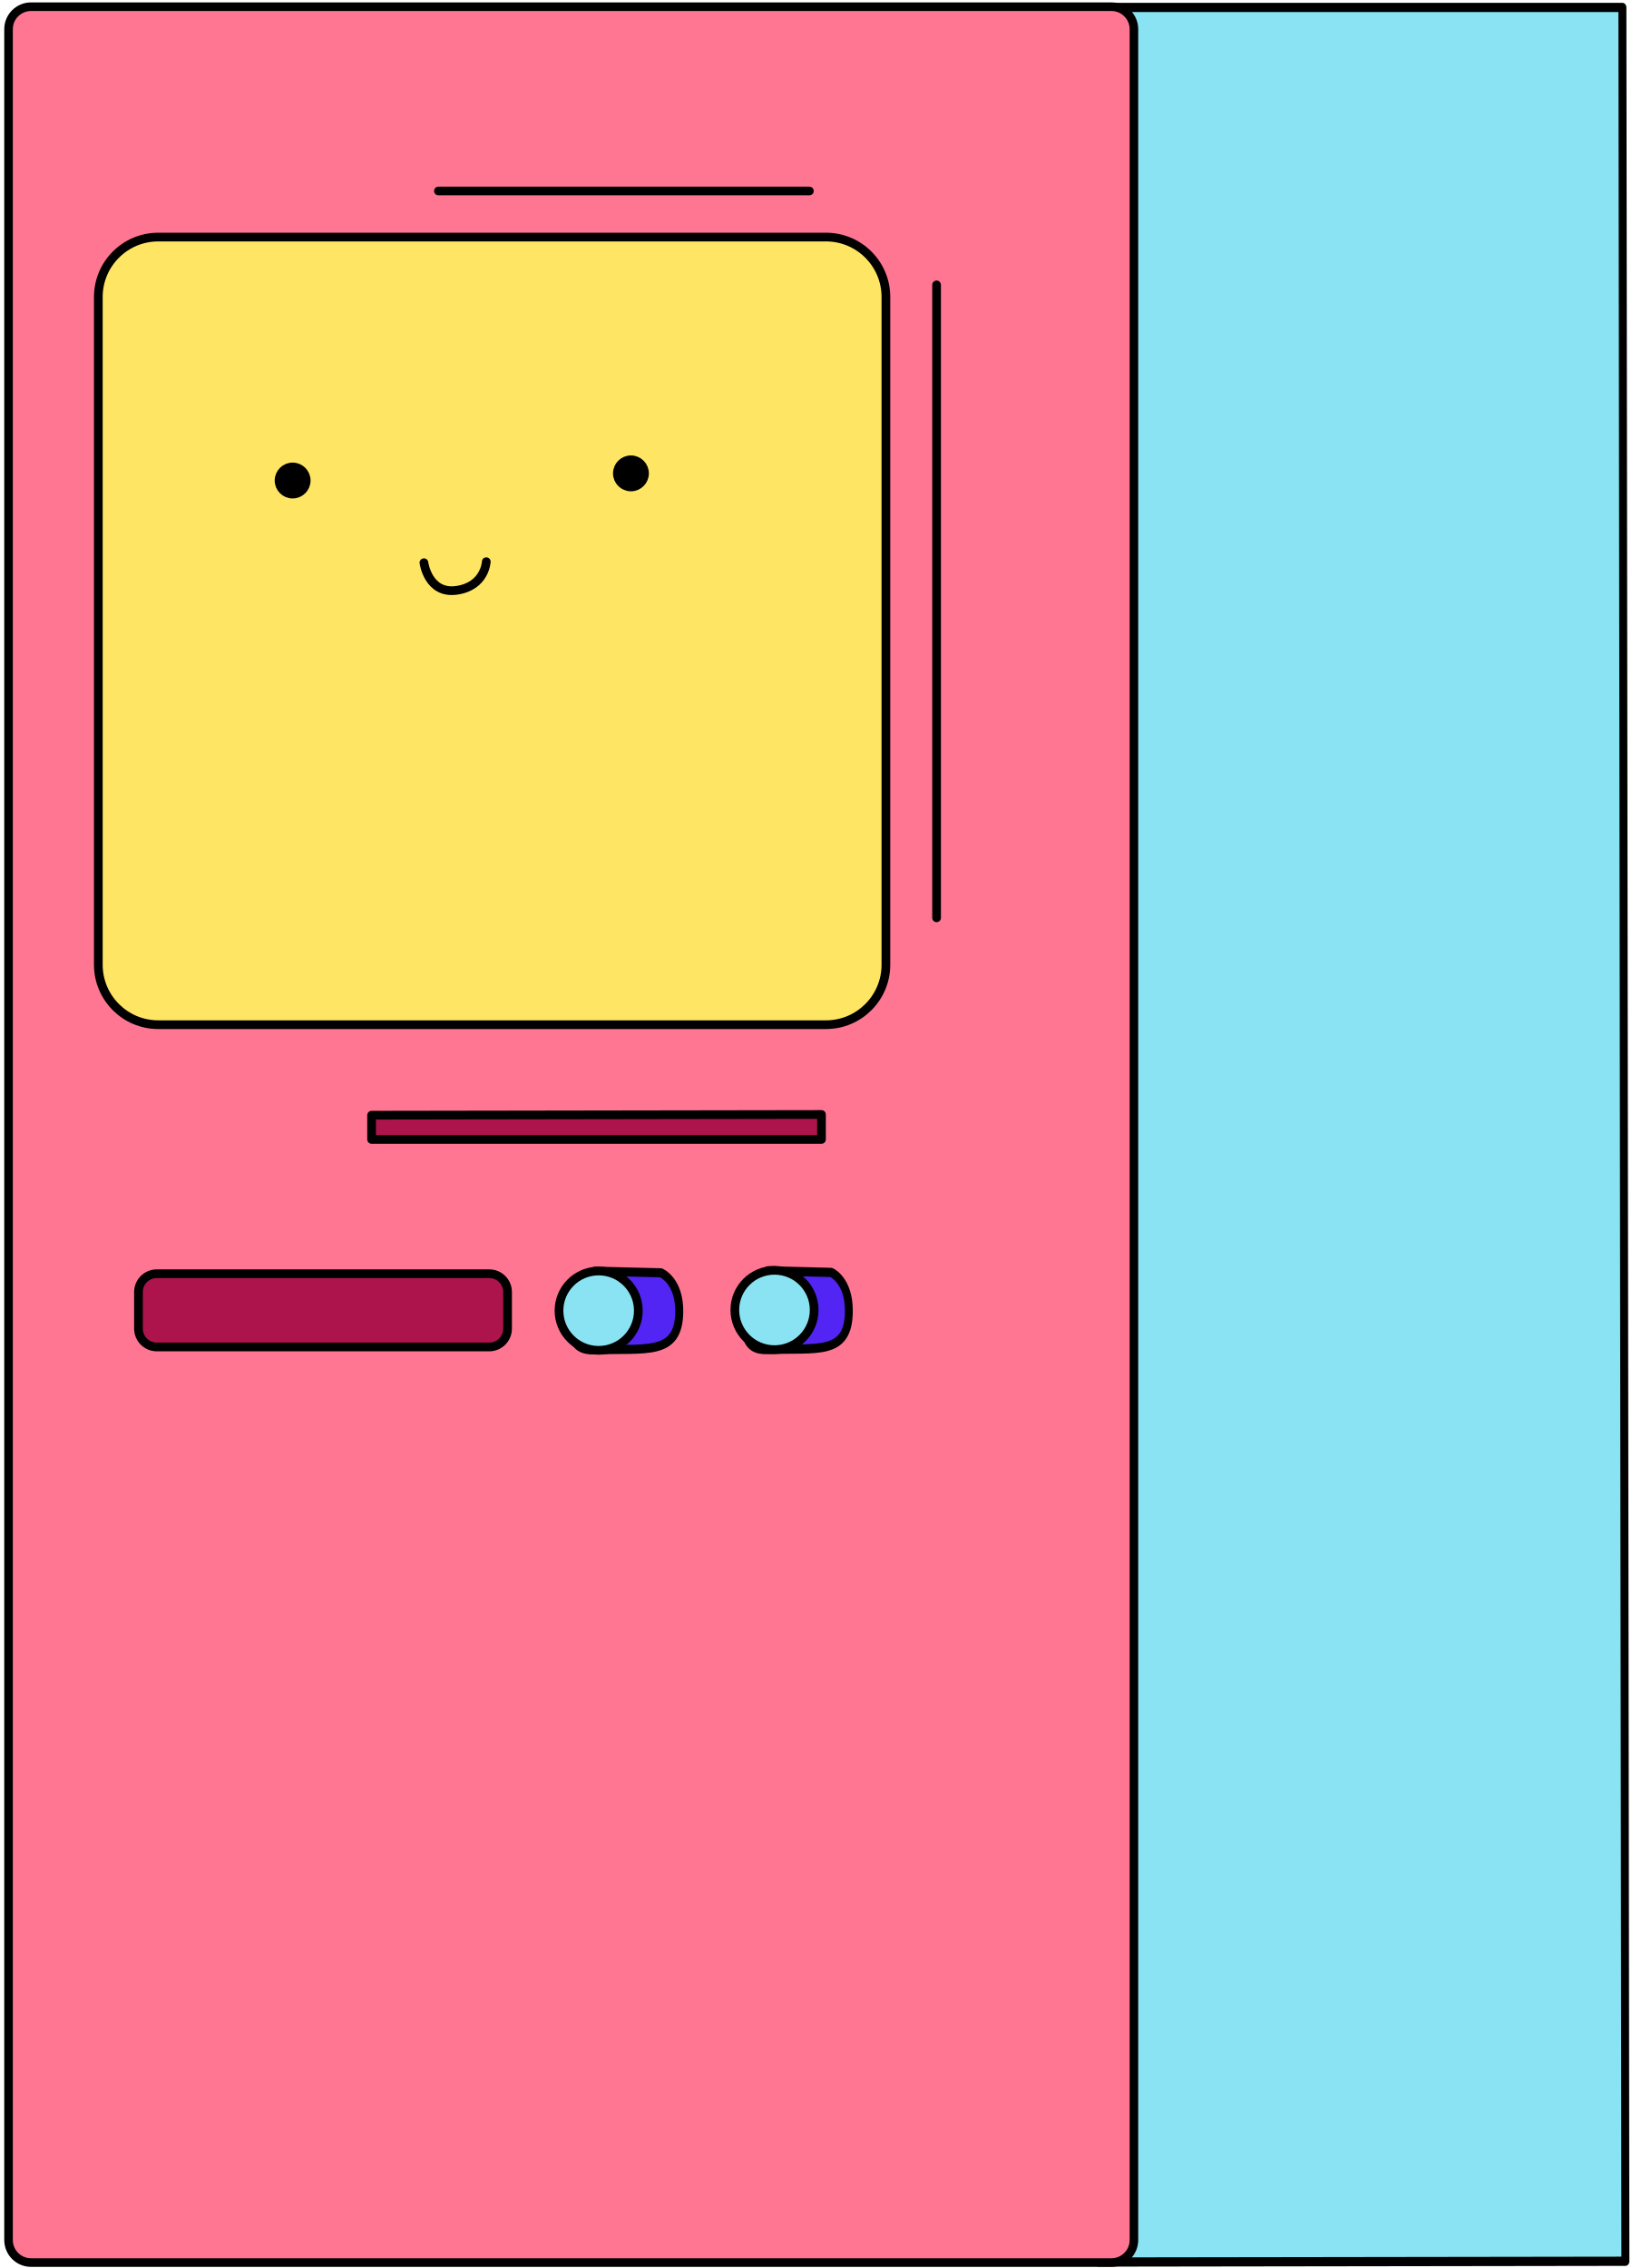
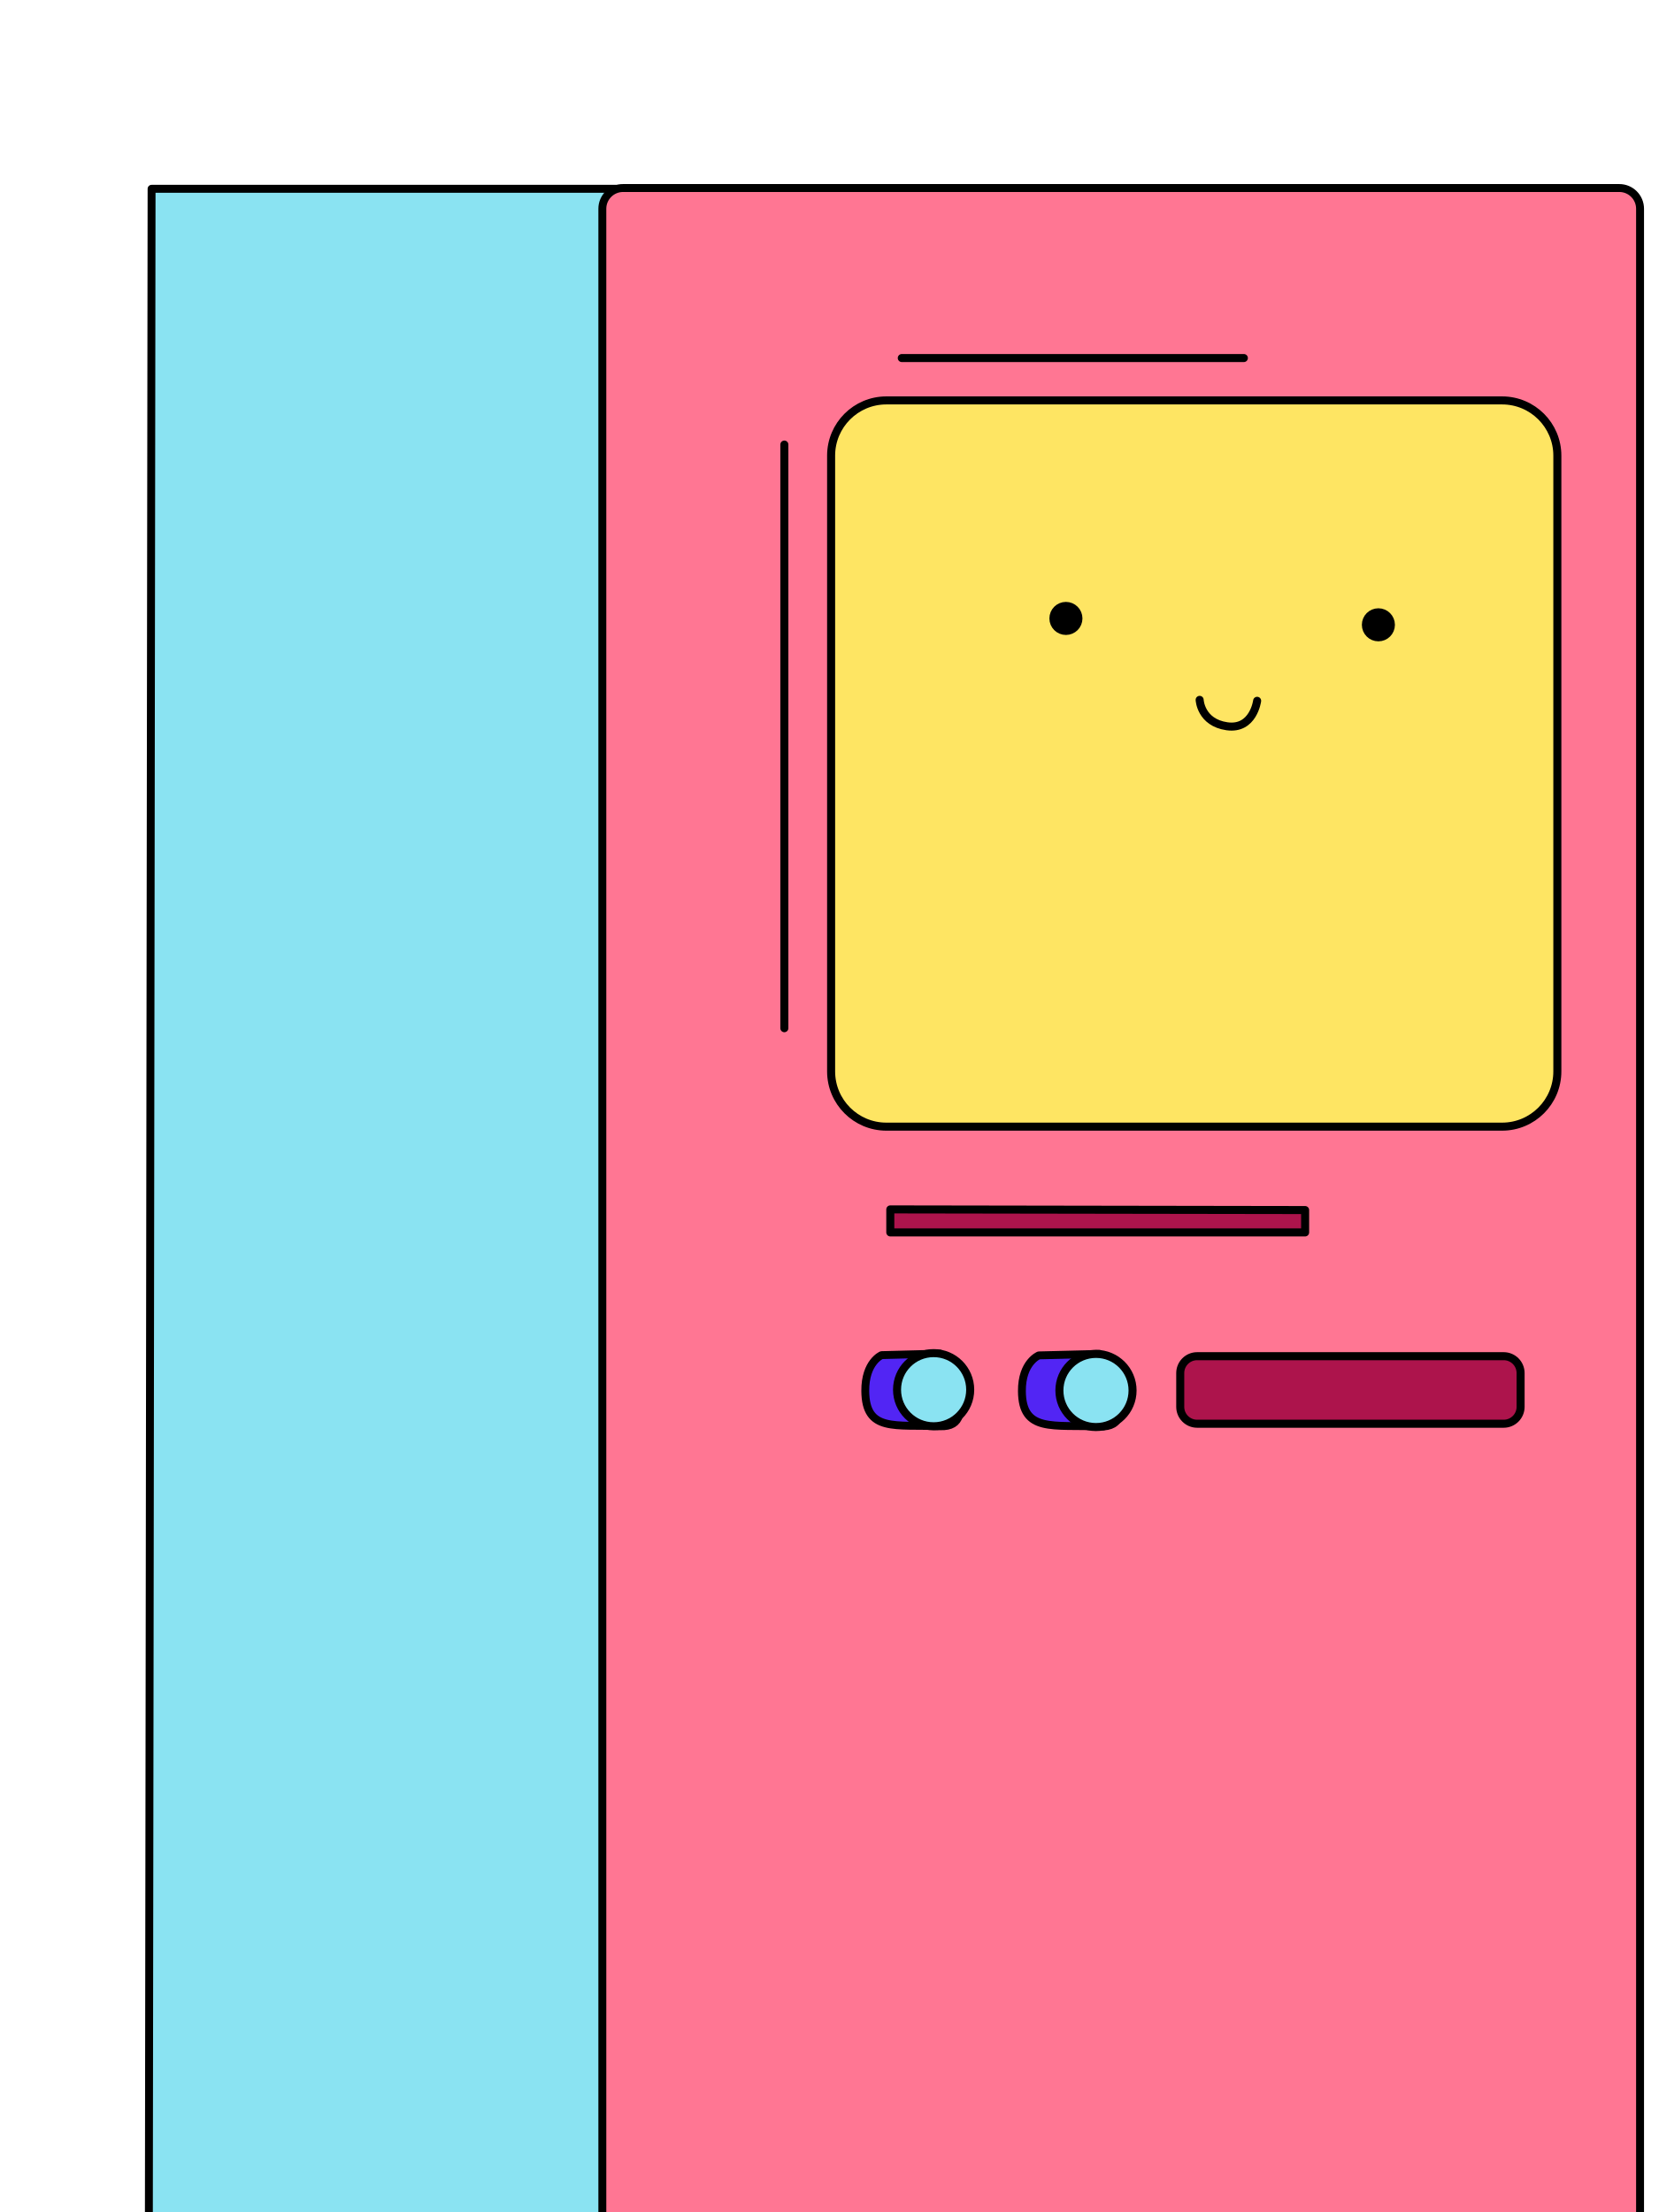
- <svg xmlns="http://www.w3.org/2000/svg" width="100%" height="100%" viewBox="0 0 377 524" version="1.1" xml:space="preserve" style="fill-rule:evenodd;clip-rule:evenodd;stroke-linecap:round;stroke-linejoin:round;stroke-miterlimit:1.5;">
-   <g transform="matrix(1,0,0,1,-1972,-177)">
-     <g transform="matrix(3.95957,0,0,1.69453,1216.62,0)">
-       <g transform="matrix(1.05877,0,0,2.47401,-142.37,-85.4701)">
-         <g>
-           <g transform="matrix(0.861641,0,0,0.997444,51.6106,0.51247)">
-             <path d="M373.02,76.862L409.051,76.862L409.243,201.39L375.546,201.432L373.02,76.862Z" style="fill:rgb(138,227,242);stroke:black;stroke-width:0.51px;" />
-           </g>
-           <g transform="matrix(0.963675,0,0,0.968917,11.4467,6.26184)">
-             <path d="M379.483,74.429C379.483,73.722 378.907,73.149 378.196,73.149L316.409,73.149C315.699,73.149 315.122,73.722 315.122,74.429L315.122,200.178C315.122,200.885 315.699,201.459 316.409,201.459L378.196,201.459C378.907,201.459 379.483,200.885 379.483,200.178L379.483,74.429Z" style="fill:rgb(255,118,147);stroke:black;stroke-width:0.49px;" />
-           </g>
-           <g transform="matrix(1,0,0,1,-7.56383,-0.550097)">
-             <path d="M371.04,93.684C371.04,91.862 369.561,90.383 367.739,90.383L330.935,90.383C329.113,90.383 327.634,91.862 327.634,93.684L327.634,130.487C327.634,132.309 329.113,133.789 330.935,133.789L367.739,133.789C369.561,133.789 371.04,132.309 371.04,130.487L371.04,93.684Z" style="fill:rgb(254,229,99);stroke:black;stroke-width:0.48px;" />
-           </g>
-           <g transform="matrix(1,0,0,1,0,-0.53409)">
-             <path d="M359.925,138.722L359.925,140.097L335.131,140.097L335.131,138.761L359.925,138.722Z" style="fill:rgb(173,20,76);stroke:black;stroke-width:0.48px;" />
-           </g>
-           <circle cx="330.779" cy="103.25" r="0.748" style="stroke:black;stroke-width:0.48px;" />
-           <g transform="matrix(1,0,0,1,18.6452,-0.394309)">
-             <circle cx="330.779" cy="103.25" r="0.748" style="stroke:black;stroke-width:0.48px;" />
-           </g>
-           <g transform="matrix(1,0,0,1,0,0.968279)">
-             <path d="M338.015,106.811C338.015,106.811 338.241,108.557 339.818,108.332C341.395,108.106 341.451,106.754 341.451,106.754" style="fill:none;stroke:black;stroke-width:0.48px;" />
-           </g>
-           <g transform="matrix(0.886091,0,0,1,39.4357,0)">
-             <path d="M347.613,146.823L351.698,146.912C351.698,146.912 352.856,147.323 352.842,149.053C352.822,151.532 350.757,151.048 347.604,151.163C344.45,151.278 347.613,146.823 347.613,146.823Z" style="fill:rgb(82,37,244);stroke:black;stroke-width:0.5px;" />
-           </g>
-           <g transform="matrix(0.852868,0,0,1,60.5065,-0.0196887)">
-             <path d="M347.613,146.823L351.698,146.912C351.698,146.912 352.856,147.323 352.842,149.053C352.822,151.532 350.757,151.048 347.604,151.163C344.45,151.278 347.613,146.823 347.613,146.823Z" style="fill:rgb(82,37,244);stroke:black;stroke-width:0.51px;" />
-           </g>
-           <g transform="matrix(1.20058,0,0,1.20058,-69.2909,-29.4473)">
-             <circle cx="347.279" cy="148.634" r="1.821" style="fill:rgb(138,227,242);stroke:black;stroke-width:0.4px;" />
-           </g>
-           <g transform="matrix(1.20058,0,0,1.20058,-59.6003,-29.4858)">
-             <circle cx="347.279" cy="148.634" r="1.821" style="fill:rgb(138,227,242);stroke:black;stroke-width:0.4px;" />
-           </g>
-           <path d="M342.625,147.972C342.625,147.415 342.173,146.963 341.616,146.963L323.292,146.963C322.735,146.963 322.283,147.415 322.283,147.972L322.283,149.991C322.283,150.548 322.735,151 323.292,151L341.616,151C342.173,151 342.625,150.548 342.625,149.991L342.625,147.972Z" style="fill:rgb(173,20,76);stroke:black;stroke-width:0.48px;" />
-           <path d="M366.269,92.467L366.269,127.349" style="fill:none;stroke:black;stroke-width:0.48px;" />
-           <path d="M338.813,87.293L359.259,87.293" style="fill:none;stroke:black;stroke-width:0.48px;" />
-         </g>
-       </g>
-     </g>
+ <svg xmlns="http://www.w3.org/2000/svg" width="300" height="400" viewBox="0 0 300 400" fill="none">
+   <mask id="mask0_119_16" style="mask-type:alpha" maskUnits="userSpaceOnUse" x="0" y="0" width="300" height="400">
+     <rect width="300" height="400" fill="#C4C4C4" />
+   </mask>
+   <g mask="url(#mask0_119_16)">
+     <path fill-rule="evenodd" clip-rule="evenodd" d="M121.34 34.139H27.41L26.909 409.941L114.755 410.067L121.34 34.139Z" fill="#8AE3F2" stroke="black" stroke-width="1.43" stroke-miterlimit="1.5" stroke-linecap="round" stroke-linejoin="round" />
+     <path fill-rule="evenodd" clip-rule="evenodd" d="M108.922 37.752C108.922 35.68 110.601 34 112.674 34H292.822C294.893 34 296.575 35.68 296.575 37.752V406.386C296.575 408.458 294.893 410.141 292.822 410.141H112.674C110.601 410.141 108.922 408.458 108.922 406.386V37.752Z" fill="#FF7693" stroke="black" stroke-width="1.433" stroke-miterlimit="1.5" stroke-linecap="round" stroke-linejoin="round" />
+     <path fill-rule="evenodd" clip-rule="evenodd" d="M150.292 82.395C150.292 76.882 154.766 72.408 160.279 72.408H271.631C277.143 72.408 281.618 76.882 281.618 82.395V193.744C281.618 199.257 277.143 203.734 271.631 203.734H160.279C154.766 203.734 150.292 199.257 150.292 193.744V82.395Z" fill="#FEE563" stroke="black" stroke-width="1.452" stroke-miterlimit="1.5" stroke-linecap="round" stroke-linejoin="round" />
+     <path fill-rule="evenodd" clip-rule="evenodd" d="M160.994 218.698V222.858H236.009V218.816L160.994 218.698Z" fill="#AD144C" stroke="black" stroke-width="1.452" stroke-miterlimit="1.5" stroke-linecap="round" stroke-linejoin="round" />
+     <path d="M249.257 115.249C248.007 115.249 246.994 114.236 246.994 112.986C246.994 111.736 248.007 110.723 249.257 110.723C250.507 110.723 251.52 111.736 251.52 112.986C251.52 114.236 250.507 115.249 249.257 115.249Z" fill="black" stroke="black" stroke-width="1.452" stroke-miterlimit="1.5" stroke-linecap="round" stroke-linejoin="round" />
+     <path d="M192.753 114.095C191.503 114.095 190.49 113.082 190.49 111.832C190.49 110.582 191.503 109.569 192.753 109.569C194.003 109.569 195.016 110.582 195.016 111.832C195.016 113.082 194.003 114.095 192.753 114.095Z" fill="black" stroke="black" stroke-width="1.452" stroke-miterlimit="1.5" stroke-linecap="round" stroke-linejoin="round" />
+     <path d="M227.33 126.729C227.33 126.729 226.647 132.012 221.875 131.331C217.104 130.647 216.935 126.557 216.935 126.557" stroke="black" stroke-width="1.452" stroke-miterlimit="1.5" stroke-linecap="round" stroke-linejoin="round" />
+     <path fill-rule="evenodd" clip-rule="evenodd" d="M198.811 244.827L187.86 245.096C187.86 245.096 184.755 246.339 184.793 251.574C184.846 259.074 190.382 257.61 198.835 257.958C207.291 258.305 198.811 244.827 198.811 244.827Z" fill="#5225F4" stroke="black" stroke-width="1.424" stroke-miterlimit="1.5" stroke-linecap="round" stroke-linejoin="round" />
+     <path fill-rule="evenodd" clip-rule="evenodd" d="M169.962 244.78L159.421 245.05C159.421 245.05 156.433 246.293 156.469 251.527C156.521 259.028 161.849 257.563 169.985 257.911C178.124 258.259 169.962 244.78 169.962 244.78Z" fill="#5225F4" stroke="black" stroke-width="1.425" stroke-miterlimit="1.5" stroke-linecap="round" stroke-linejoin="round" />
+     <path d="M198.188 258.056C194.535 258.056 191.574 255.094 191.574 251.441C191.574 247.788 194.535 244.827 198.188 244.827C201.841 244.827 204.803 247.788 204.803 251.441C204.803 255.094 201.841 258.056 198.188 258.056Z" fill="#8AE3F2" stroke="black" stroke-width="1.453" stroke-miterlimit="1.5" stroke-linecap="round" stroke-linejoin="round" />
+     <path d="M168.829 257.917C165.175 257.917 162.214 254.956 162.214 251.303C162.214 247.649 165.175 244.688 168.829 244.688C172.482 244.688 175.443 247.649 175.443 251.303C175.443 254.956 172.482 257.917 168.829 257.917Z" fill="#8AE3F2" stroke="black" stroke-width="1.453" stroke-miterlimit="1.5" stroke-linecap="round" stroke-linejoin="round" />
+     <path fill-rule="evenodd" clip-rule="evenodd" d="M213.425 248.295C213.425 246.609 214.793 245.242 216.478 245.242H271.918C273.603 245.242 274.971 246.609 274.971 248.295V254.403C274.971 256.089 273.603 257.456 271.918 257.456H216.478C214.793 257.456 213.425 256.089 213.425 254.403V248.295Z" fill="#AD144C" stroke="black" stroke-width="1.452" stroke-miterlimit="1.5" stroke-linecap="round" stroke-linejoin="round" />
+     <path d="M141.836 80.394V185.931" stroke="black" stroke-width="1.452" stroke-miterlimit="1.5" stroke-linecap="round" stroke-linejoin="round" />
+     <path d="M224.93 64.745H163.07" stroke="black" stroke-width="1.452" stroke-miterlimit="1.5" stroke-linecap="round" stroke-linejoin="round" />
  </g>
</svg>
